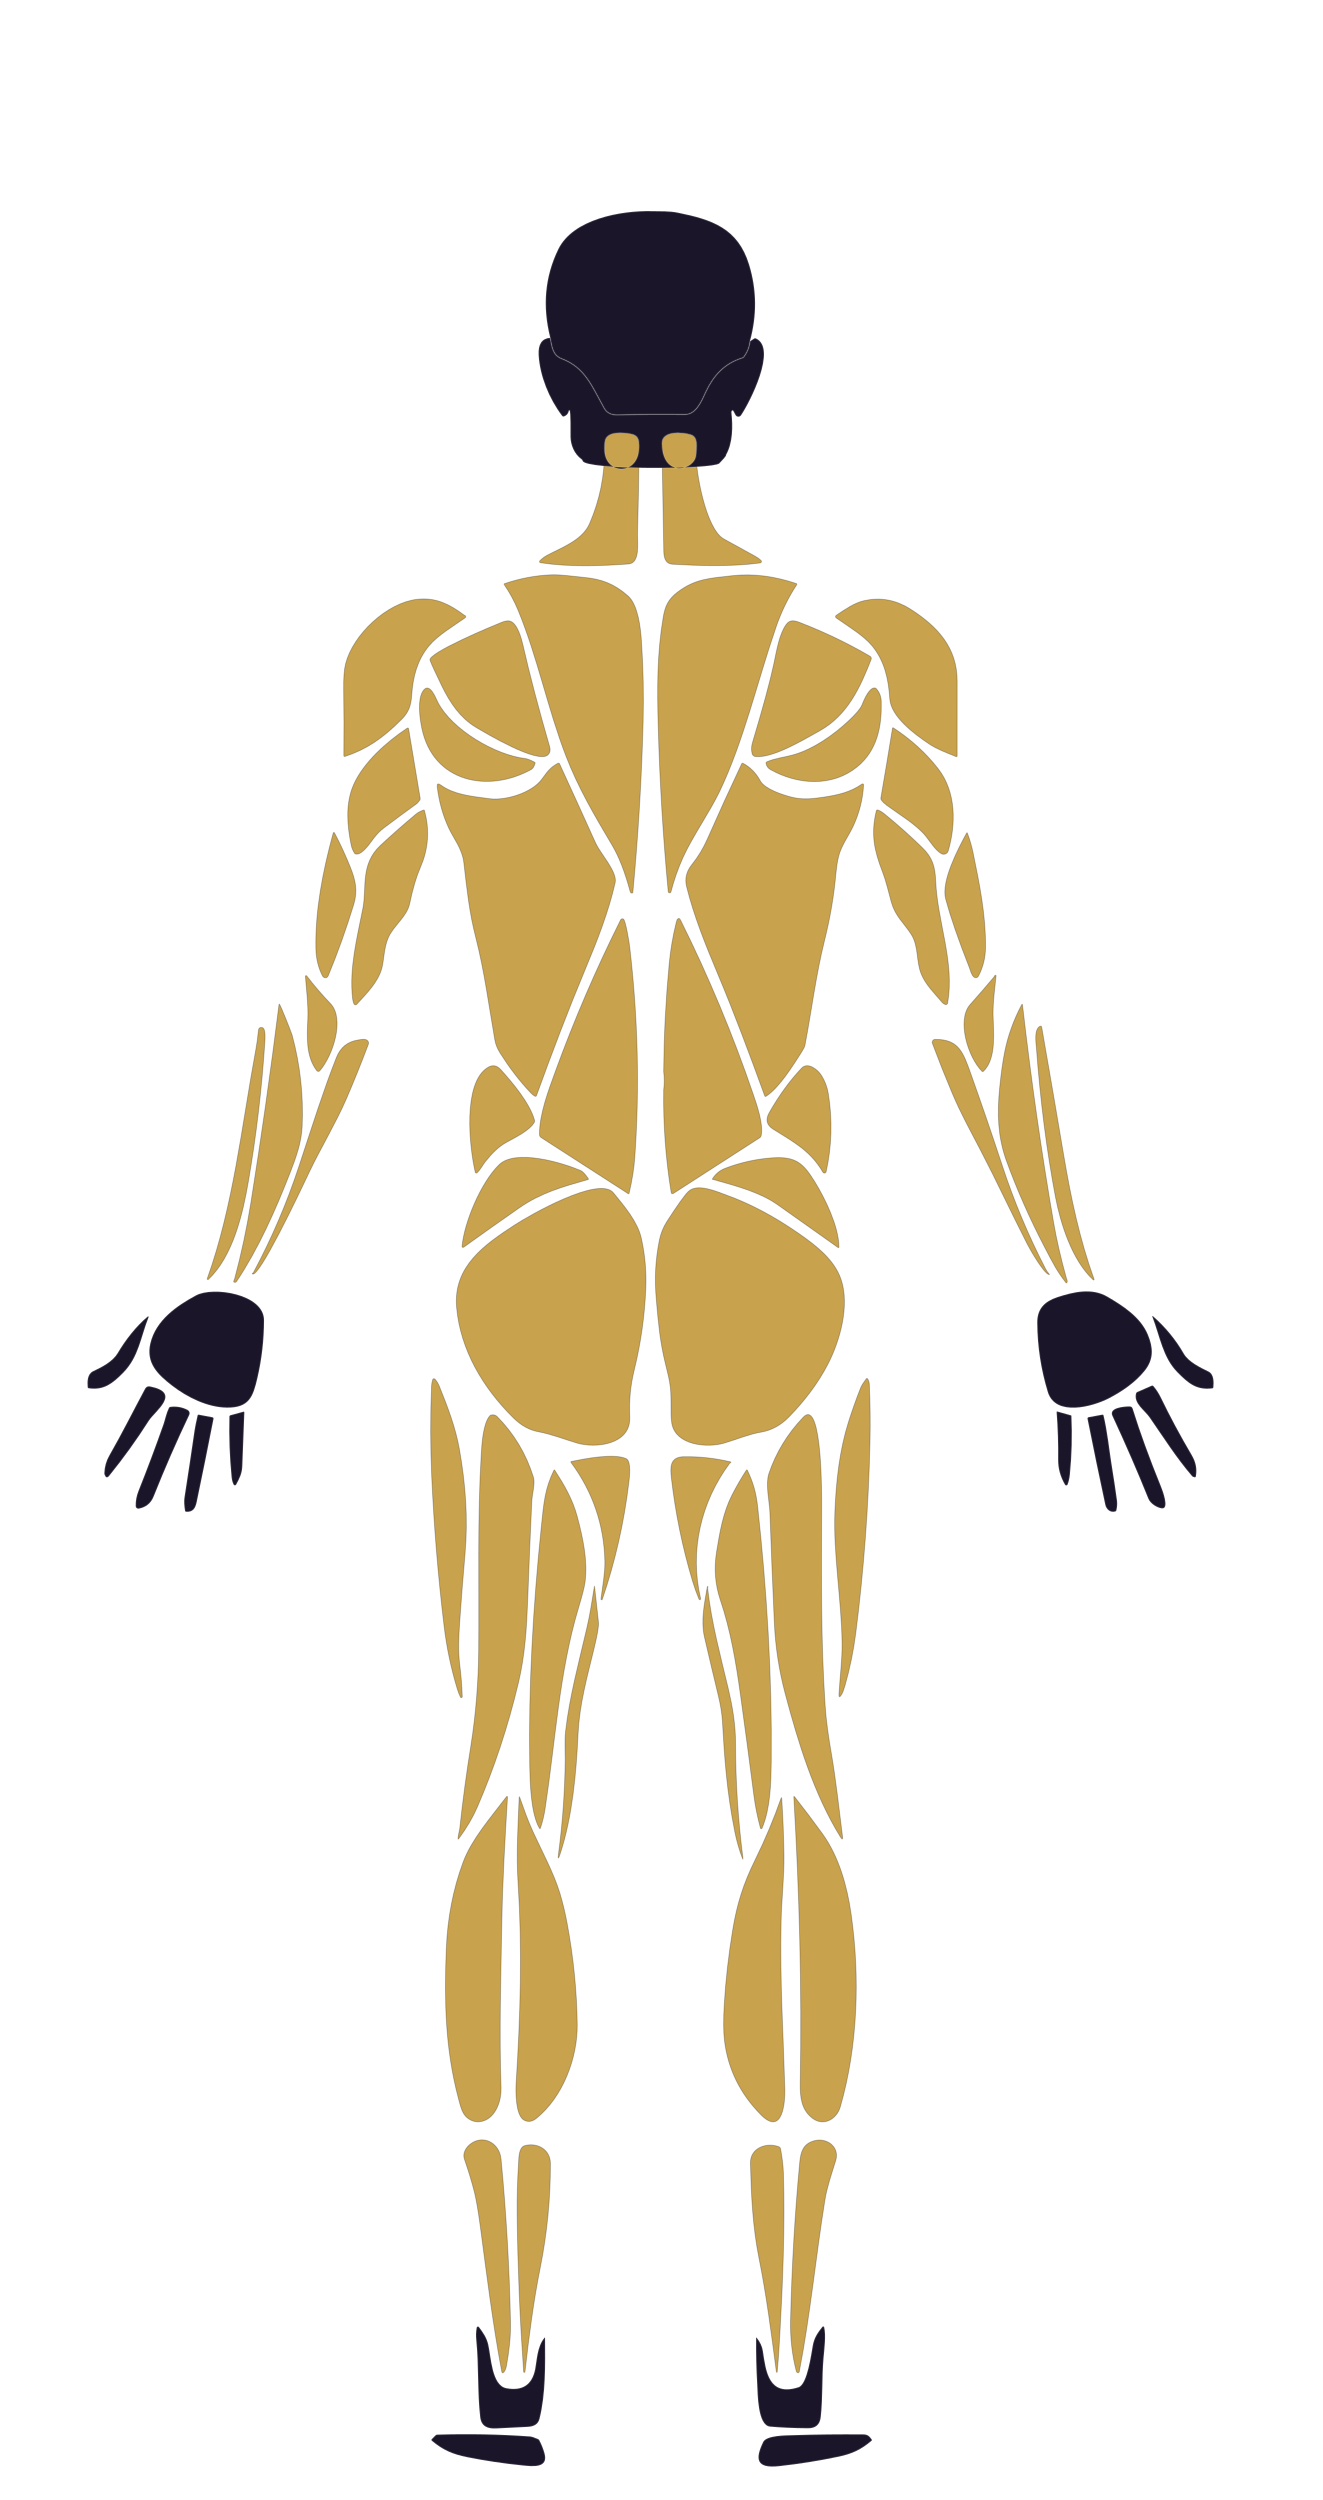
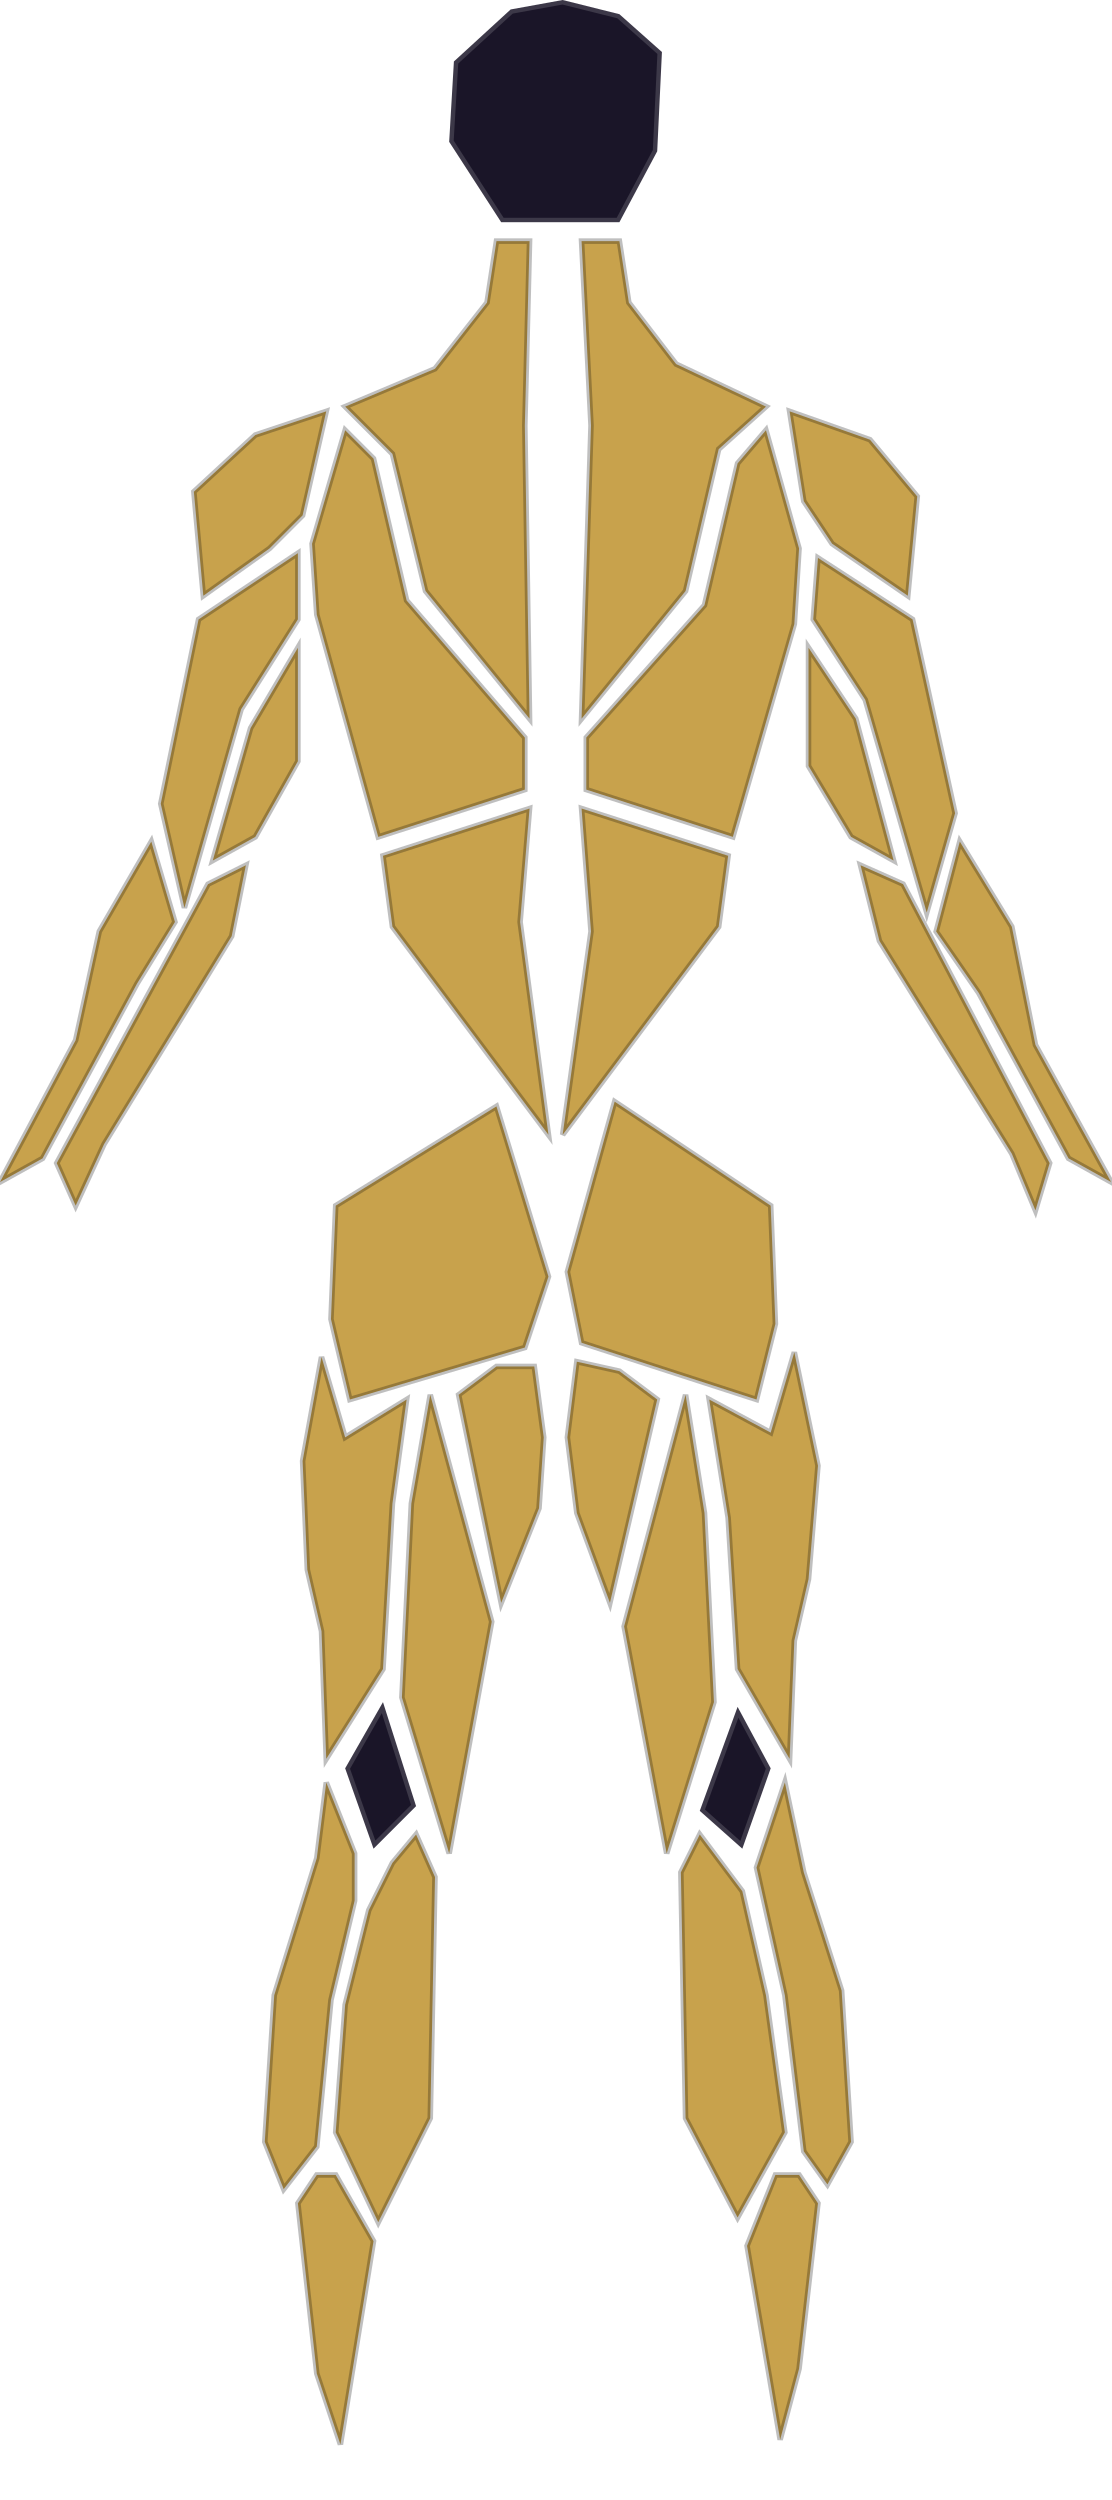
- <svg xmlns="http://www.w3.org/2000/svg" viewBox="0 0 730 1380">
-   <g transform="translate(-724.41,20)">
-     <path class="neck" data-slug="neck" style="cursor:pointer" d="M1022.74 290.63a.62.61 25.9 01-.36-1.03q1.71-1.83 4.11-3.11c8.19-4.35 19.4-8.3 23.38-17.48q8.48-19.57 8.22-40.85-.05-4.38.57-5.76c1.98-4.38 9.65-3.66 13.85-2.91 4.3.76 4.71 3.25 4.68 7.3q-.2 24.11-.88 48.2c-.12 4.25 1.6 15.84-4.88 16.32-14.57 1.08-32.6 1.81-48.69-.68z" fill="#C8A24C" stroke="rgba(0,0,0,0.25)" stroke-width="0.5" />
-     <path class="neck" data-slug="neck" style="cursor:pointer" d="M1095.75 291.46c-4.3-.25-4.9-3.99-4.95-7.71q-.46-29.47-1-58.94c-.13-7.39 11.74-6.23 15.99-4.85 4.2 1.36 3.01 6.89 2.88 10.79-.28 8.88 5.15 41.1 15.32 46.78q8.6 4.81 17.27 9.51 1.97 1.07 3.26 2.36a.8.79 63.6 01-.45 1.35c-16.12 2.17-33.78 1.56-48.32.71z" fill="#C8A24C" stroke="rgba(0,0,0,0.25)" stroke-width="0.5" />
-     <path class="trapezius" data-slug="trapezius" style="cursor:pointer" d="M1071.06 308.94c5.6 4.92 6.96 17.83 7.43 24.88q1.5 22.3.93 44.68-1.2 46.76-5.66 94a.57.56 3.7 01-.59.51q-.68-.03-.94-1.01-4.29-15.9-9.79-25.19c-10.24-17.31-18.8-31.84-25.59-49.4-10.19-26.38-15.6-54.28-26.46-80.58q-3.07-7.43-7.61-14.07-.3-.43.2-.6 12.47-4.28 25.48-4.85c5.54-.25 12.15.86 18.32 1.41 9.7.87 16.77 3.6 24.28 10.22z" fill="#C8A24C" stroke="rgba(0,0,0,0.25)" stroke-width="0.5" />
-     <path class="trapezius" data-slug="trapezius" style="cursor:pointer" d="M1163.98 302.12a.43.43 0 01.22.65q-7.08 10.77-11.41 23.37c-10.53 30.61-17.8 62.94-31.3 91.07-5.11 10.64-15.17 25.22-20.12 36.26q-4.08 9.08-6.59 18.83a.77.77 0 01-1.51-.12q-4.27-45.15-5.52-90.99c-.56-20.28-.74-39.92 2.75-60.43 1.04-6.13 2.77-9.98 7.85-13.85 9.8-7.48 18.02-7.73 30.1-9.11 12.02-1.39 23.92.4 35.53 4.32z" fill="#C8A24C" stroke="rgba(0,0,0,0.25)" stroke-width="0.5" />
-     <path class="deltoids" data-slug="deltoids" style="cursor:pointer" d="M980.66 319.58c.19.14.55.19.65.32a.8.8 0 01-.16 1.15c-6.78 4.75-15.26 9.77-20.03 15.58-6.41 7.78-8.76 16.96-9.44 27.04-.39 5.92-1.68 9.5-5.59 13.43-10.02 10.08-19.04 16.47-31.14 20.41q-.75.25-.75-.55.19-18.4-.09-36.3-.14-9.4 1.07-14.22c4.04-16.07 22.8-33.85 39.68-35.64 9.99-1.06 17.34 2.46 25.8 8.78z" fill="#C8A24C" stroke="rgba(0,0,0,0.25)" stroke-width="0.5" />
-     <path class="deltoids" data-slug="deltoids" style="cursor:pointer" d="M1227.3 316.44c14.62 9.44 25.48 21.03 25.46 39.51q-.02 20.56-.01 41.37a.37.37 0 01-.51.35c-5.08-2.06-10.41-3.98-14.9-6.97-7.84-5.24-21.14-14.95-21.77-24.95-.69-10.75-2.81-20.85-9.76-29.25-4.68-5.65-12.96-10.58-19.6-15.26q-1.23-.87.01-1.71c4.6-3.13 9.91-6.78 15.25-7.98q13.58-3.03 25.83 4.89z" fill="#C8A24C" stroke="rgba(0,0,0,0.25)" stroke-width="0.5" />
-     <path class="trapezius" data-slug="trapezius" style="cursor:pointer" d="M987.06 381.44c-8.48-5.06-14.14-13.28-18.82-22.92q-5.3-10.92-6.46-14.04c-1.49-4.01 35.14-19.22 39.61-20.97q2.75-1.08 4.33-.72c4.33.96 6.61 9.96 7.46 13.7q5.43 23.89 14.65 55.74.78 2.7-.88 4.39c-5.37 5.5-34.69-12.08-39.89-15.18z" fill="#C8A24C" stroke="rgba(0,0,0,0.25)" stroke-width="0.5" />
-     <path class="rhomboids" data-slug="rhomboids" style="cursor:pointer" d="M1017.44 583.31q-9.11-9.57-16.97-22.03-2.28-3.62-2.91-7.25c-3.28-18.82-5.77-38.04-10.52-56.55-3.53-13.73-4.74-25.19-6.61-41.43-.85-7.35-5.67-13.34-8.22-18.75q-4.93-10.47-6.44-22.88-.33-2.72 1.89-1.11c7.25 5.27 16.36 6.16 26.91 7.56 8.86 1.19 23.41-3.18 28.94-10.76 3.34-4.58 4.7-6.5 8.86-8.77a.67.66-26.4 01.92.3q10.02 21.8 19.93 43.78c2.56 5.69 12.11 15.88 10.77 21.83-3.65 16.09-9.88 31.96-16.24 47.13-9.72 23.21-18.61 46.72-27.2 70.36q-.24.67-.88.35-1.03-.52-2.23-1.78z" fill="#C8A24C" stroke="rgba(0,0,0,0.25)" stroke-width="0.5" />
-     <path class="lats" data-slug="lats" style="cursor:pointer" d="M1017.71 404.73c-23.86 13.25-54.31 7.11-60.45-22.75-1.2-5.81-2.5-15.84.64-20.55 3.63-5.44 7.17 4.18 8.17 6.14 7.71 15.14 31.62 29.16 48.2 31.13q1.84.21 5.26 2.06.4.21.26.64-.86 2.65-2.08 3.33z" fill="#C8A24C" stroke="rgba(0,0,0,0.25)" stroke-width="0.5" />
-     <path class="lats" data-slug="lats" style="cursor:pointer" d="M1141.45 397.63a2.17 2.14-3.6 01-1.88-1.64q-.71-2.97.18-5.95 8.74-29.19 11.75-43.29c1.73-8.11 3.07-16.77 6.94-22.08 1.92-2.62 4.28-2.27 7.19-1.15q20.52 7.9 39.09 18.77a1.37 1.36 25.9 01.58 1.67c-6.05 15.46-12.98 30.84-28.43 39.45-9.45 5.26-25.83 15.17-35.42 14.22z" fill="#C8A24C" stroke="rgba(0,0,0,0.25)" stroke-width="0.5" />
-     <path class="lats" data-slug="lats" style="cursor:pointer" d="M1149.69 404.8q-2.04-1.15-2.45-3.5-.09-.53.41-.75c4.64-2.04 9.78-2.51 14.63-3.87 11.01-3.1 22.03-10.83 30.34-18.57q6.33-5.89 7.58-8.93c1.02-2.49 3.79-9.5 7-9.46q.52.01.87.39 2.71 3.01 2.81 7.2c.33 13.77-2.24 26.93-13.26 35.95-13.88 11.36-33.12 9.94-47.93 1.54z" fill="#C8A24C" stroke="rgba(0,0,0,0.25)" stroke-width="0.5" />
-     <path class="trapezius" data-slug="trapezius" style="cursor:pointer" d="M1161.19 419.98c6.1 1.57 11.6.99 17.75.06 8.36-1.27 14.83-2.76 21.34-7.27a.54.53 74.1 01.84.47q-.64 11.88-5.76 22.85c-2.42 5.2-6.64 10.84-8.04 16.67q-1.02 4.24-1.43 8.92-1.64 18.72-6.34 37.47c-4.73 18.91-7.13 38.67-10.8 57.85q-.24 1.24-2.2 4.3c-4.57 7.14-12.22 19.43-19.34 23.88a.44.43-25.6 01-.64-.22c-8.26-22.57-16.6-45.11-25.91-67.23-6.67-15.85-13.27-32.14-17.27-48.42q-1.58-6.41 2.91-12.01 5.21-6.51 8.57-14.14 9.25-21 19.01-41.64a.47.47 0 01.65-.21q6.17 3.37 9.51 9.64c2.45 4.6 12.22 7.75 17.15 9.03z" fill="#C8A24C" stroke="rgba(0,0,0,0.25)" stroke-width="0.5" />
-     <path class="triceps" data-slug="triceps" style="cursor:pointer" d="M931.03 442.29c-2.01 2.57-6.52 9.71-10.12 9.17q-.52-.08-.8-.52-1.35-2.09-1.84-4.44c-2.25-10.87-3.28-22.88 1.35-33.38 5.45-12.33 18.27-23.68 29.61-31.2a.47.46 68.7 01.71.32l6.42 38.52q.09.54-.26.97c-.47.58-1.12 1.52-1.71 1.94q-9.11 6.58-18.08 13.36-2.9 2.2-5.28 5.26z" fill="#C8A24C" stroke="rgba(0,0,0,0.25)" stroke-width="0.5" />
-     <path class="triceps" data-slug="triceps" style="cursor:pointer" d="M958.15 427.11a.41.41 0 01.55.27q4.44 16.16-2.23 31.41-3.37 7.73-5.91 19.98c-1.51 7.28-8.93 12.21-11.81 18.82-2.42 5.56-2.41 12.5-3.51 16.66-2.14 8.06-8.51 14.15-13.91 20.13a.93.93 0 01-1.54-.25q-.57-1.3-.75-2.89c-1.93-16.91 2.52-33.52 5.71-49.99 2.16-11.21-1.54-24.15 9.68-34.59q9.54-8.86 19.55-17.23c1.3-1.08 2.7-1.72 4.17-2.32z" fill="#C8A24C" stroke="rgba(0,0,0,0.25)" stroke-width="0.5" />
-     <path class="triceps" data-slug="triceps" style="cursor:pointer" d="M903.57 519.67a1.84 1.82-5.4 01-1.12-.92q-3.54-6.97-3.68-15.19c-.37-21.2 3.8-42.53 9.5-63.44q.33-1.23.92-.1 4.64 8.78 8.6 18.67c2.88 7.21 4.19 12.98 1.88 20.57q-6.07 19.96-14.02 39.23-.65 1.58-2.08 1.18z" fill="#C8A24C" stroke="rgba(0,0,0,0.25)" stroke-width="0.5" />
-     <path class="triceps" data-slug="triceps" style="cursor:pointer" d="M1213.94 424.56q-2.02-1.5-3.08-3.02-.31-.46-.22-1 3.32-19.22 6.42-38.46.09-.56.56-.25 14.9 9.82 24.8 22.71c9.8 12.75 9.72 30.37 5.41 45.13a2.62 2.62 0 01-3.76 1.57c-3.26-1.77-6.22-6.71-8.62-9.67-5.24-6.46-14.75-12-21.51-17.01z" fill="#C8A24C" stroke="rgba(0,0,0,0.25)" stroke-width="0.5" />
-     <path class="triceps" data-slug="triceps" style="cursor:pointer" d="M1246.2 534.5q-.95-.3-1.75-1.22c-4.65-5.4-9.13-9.88-11.46-15.51-2.96-7.13-1.37-15.5-5.64-22.09-4.06-6.26-8.72-9.91-10.89-17.58-1.62-5.68-2.81-11.46-4.97-17.02-4.56-11.69-6.45-20.86-3.33-33.56a.59.58-74 01.75-.42q1.69.56 3.22 1.79 11.23 9.08 21.54 19.18c5.39 5.28 6.92 10.13 7.24 18.16.9 22.52 10.62 44.97 6.59 67.49a1.01 1 13.9 01-1.3.78z" fill="#C8A24C" stroke="rgba(0,0,0,0.25)" stroke-width="0.5" />
-     <path class="triceps" data-slug="triceps" style="cursor:pointer" d="M1258.43 439.96q2.01 5.38 3.1 10.68c3.58 17.36 7.13 34.77 6.89 52.61q-.11 8.3-3.94 15.61a1.61 1.6 33.4 01-2.44.5c-1.45-1.19-1.9-3.58-2.43-4.94q-9.23-23.41-13.19-38.15c-2.63-9.81 6.82-27.63 11.53-36.35q.28-.5.48.04z" fill="#C8A24C" stroke="rgba(0,0,0,0.25)" stroke-width="0.5" />
-     <path class="erectors" data-slug="erectors" style="cursor:pointer" d="M986.76 627.1c-3.13-13.13-7.31-49.77 7.27-58.07 2.4-1.37 4.8-.82 6.7 1.29 6.15 6.8 16.22 18.56 18.77 28.15a1.35 1.3 52.6 01-.11.98c-2.51 4.53-9.96 8.09-15.83 11.36q-5.47 3.06-11.33 10.52c-1.23 1.56-2.6 4.3-4.5 6.06a.59.58-28.2 01-.97-.29z" fill="#C8A24C" stroke="rgba(0,0,0,0.25)" stroke-width="0.5" />
-     <path class="erectors" data-slug="erectors" style="cursor:pointer" d="M1023.15 607.96a2.06 2.04-74.3 01-.94-1.69c-.17-10.98 5.04-24.58 8.79-34.9q15.61-42.83 36-83.59a1.11 1.1-62.5 011.51-.48c1.25.66 3.21 12.98 3.46 15.08q6.94 59.25 2.82 116.88-.62 8.66-3.1 19.37-.13.53-.59.24l-47.95-30.91z" fill="#C8A24C" stroke="rgba(0,0,0,0.25)" stroke-width="0.5" />
-     <path class="erectors" data-slug="erectors" style="cursor:pointer" d="M1090.76 581.75q.62-5.16 0-10.27.22-29.79 3.05-59.5 1.1-11.58 3.91-22.88.31-1.27.44-1.43 1.08-1.43 1.88.17 23.38 46.97 40.14 96.18c1.8 5.28 5.84 16.69 4.38 22.96a1.64 1.64 0 01-.71 1.01l-47.63 30.72q-1.12.72-1.34-.6-4.54-28-4.12-56.36z" fill="#C8A24C" stroke="rgba(0,0,0,0.25)" stroke-width="0.5" />
-     <path class="erectors" data-slug="erectors" style="cursor:pointer" d="M1151.19 603.31q-5.39-3.38-2.19-9.05 8.03-14.22 17.88-24.62c3.49-3.69 9.04.89 10.97 3.99q2.92 4.66 3.8 10.14 3.5 21.77-1.21 43.02a.96.96 0 01-1.77.28c-6.92-11.85-16.03-16.56-27.48-23.76z" fill="#C8A24C" stroke="rgba(0,0,0,0.25)" stroke-width="0.5" />
-     <path class="forearm" data-slug="forearm" style="cursor:pointer" d="M878.44 534.38a.15.15 0 01.18-.13c.47.12 6.68 15.77 7.07 17.22q6.66 24.73 5.52 50.29c-.4 8.9-3.45 17.35-6.64 25.55-7.94 20.38-17.41 41.88-29.59 60.09a1.04 1.02-54.2 01-1.49.25c-.34-.26.37-1.45.47-1.83q5.58-20.8 8.97-42.08 8.65-54.15 15.51-109.36z" fill="#C8A24C" stroke="rgba(0,0,0,0.25)" stroke-width="0.5" />
-     <path class="forearm" data-slug="forearm" style="cursor:pointer" d="M893 518.93a.39.38 24.6 01.69-.25q5.97 7.83 13.11 15.27c8.08 8.4 1.41 28.73-5.88 37.12a1.05 1.05 0 01-1.63-.05c-6.09-7.93-5.41-18.74-4.97-28.44.36-8.12-.76-15.7-1.32-23.65z" fill="#C8A24C" stroke="rgba(0,0,0,0.25)" stroke-width="0.5" />
-     <path class="forearm" data-slug="forearm" style="cursor:pointer" d="M869.06 547.19c2.16.36 1.67 6.21 1.57 7.8q-2.54 38.84-9.11 77.16c-3.04 17.71-8.47 41.3-22.09 54.09a.38.38 0 01-.62-.41c14.51-40.44 19-84.26 26.8-126.31q.9-4.88 1.48-10.82.18-1.81 1.97-1.51z" fill="#C8A24C" stroke="rgba(0,0,0,0.25)" stroke-width="0.5" />
-     <path class="forearm" data-slug="forearm" style="cursor:pointer" d="M864.24 682.58q15.09-28.18 25.12-58.55c8.14-24.63 13.67-42.4 20.79-60.35q3.31-8.37 12.08-9.63c1.35-.2 3.68-.75 4.86.21q1.13.93.61 2.3-5.8 15.45-12.04 29.88c-5.79 13.39-14.92 28.68-20.32 40.14-6.12 13-28.07 59.18-31.64 56.64a.21.21 0 01.03-.36q.15-.07.34-.13.12-.04.17-.15z" fill="#C8A24C" stroke="rgba(0,0,0,0.25)" stroke-width="0.5" />
-     <path class="forearm" data-slug="forearm" style="cursor:pointer" d="M1272.99 519.43c.27-.33.33-.75.75-1.05a.32.32 0 01.5.29c-.7 7.22-1.77 14.33-1.66 21.54.13 8.94 2.13 24-5.35 31.17q-.37.35-.73 0c-7.63-7.55-14.2-28.29-6.52-36.92q6.6-7.41 13.01-15.03z" fill="#C8A24C" stroke="rgba(0,0,0,0.25)" stroke-width="0.5" />
-     <path class="forearm" data-slug="forearm" style="cursor:pointer" d="M1312.82 688.04c-4.78-6.01-7.2-10.8-11.76-19.56q-12.39-23.79-21.03-47.53c-4.86-13.36-5.22-26.17-3.83-40.19q1.13-11.5 2.69-19.53 2.72-13.98 9.59-26.79a.17.17 0 01.32.06q7.26 63.12 17.22 120.49 2.43 14.04 7.03 30.55c.22.79.74 1.33.36 2.4a.34.34 0 01-.59.1z" fill="#C8A24C" stroke="rgba(0,0,0,0.25)" stroke-width="0.5" />
-     <path class="forearm" data-slug="forearm" style="cursor:pointer" d="M1296.52 558.51c-.22-2.94-1.44-10.25 2-12.04a.62.61-18.4 01.89.44q6.25 35.69 12.21 71.07c3.88 23 8.77 46.2 16.73 68.19a.29.29 0 01-.47.31c-11.67-10.67-18.09-31.15-20.89-45.98q-7.27-38.55-10.47-81.99z" fill="#C8A24C" stroke="rgba(0,0,0,0.25)" stroke-width="0.5" />
-     <path class="forearm" data-slug="forearm" style="cursor:pointer" d="M1303.5 683.6c-2.89-.66-10.16-13.21-12.11-17.02-8.8-17.21-16.92-34.81-25.84-51.89-5.36-10.27-10.98-20.49-15.39-30.95q-5.86-13.86-11.07-27.8a1.63 1.62 79.5 011.5-2.2c13.02-.16 15.5 7.18 19.65 18.81q9.04 25.33 17.43 50.89 9.65 29.37 23.82 56.84.87 1.69 2.13 3.12.24.28-.12.2z" fill="#C8A24C" stroke="rgba(0,0,0,0.25)" stroke-width="0.5" />
-     <path class="abductors" data-slug="abductors" style="cursor:pointer" d="M1045.06 626.19q1.42.61 4.11 4.4.27.39-.19.52c-14.47 4.12-26.13 7.4-38.13 15.77q-15.37 10.71-30.53 21.6a.55.54 74.9 01-.86-.5c1.19-13.13 10.35-35.23 20.46-45.06 9.14-8.88 34.99-1.11 45.14 3.27z" fill="#C8A24C" stroke="rgba(0,0,0,0.25)" stroke-width="0.5" />
-     <path class="glutes_major" data-slug="glutes_major" style="cursor:pointer" d="M1007.94 762.81c-16.94-16.64-29.37-37.66-31.47-61-2.06-22.84 15.63-34.95 32.18-45.71 8.2-5.33 46.51-27.32 54.37-17.65 5.92 7.29 13.38 15.84 15.44 25.21q3.01 13.63 2.44 27.6-.94 22.59-6.27 44.49c-2.43 9.96-2.9 17.16-2.59 26.75.47 14.83-18.52 17.18-29.12 14.07-6.38-1.87-13.79-4.83-21.35-6.25q-7.39-1.38-13.63-7.51z" fill="#C8A24C" stroke="rgba(0,0,0,0.25)" stroke-width="0.5" />
-     <path class="abductors" data-slug="abductors" style="cursor:pointer" d="M1117.94 631.04q-.13-.03-.27-.06-.12-.02-.06-.13 2.58-4.2 7.05-5.92 12.71-4.87 26.13-5.81c12.93-.91 17.1 3.08 23.28 13.06 5.71 9.22 13.32 24.7 13.44 36.06q.01.76-.61.32-16.65-11.74-33.2-23.51c-10.03-7.14-23.72-10.58-35.76-14.01z" fill="#C8A24C" stroke="rgba(0,0,0,0.25)" stroke-width="0.5" />
-     <path class="glutes_major" data-slug="glutes_major" style="cursor:pointer" d="M1124.12 776.61c-9.28 2.74-26.75 1.29-28.86-10.88-1.05-6.03.27-14.88-1.3-23.27q-.54-2.94-2.15-9.35c-3.2-12.81-4.02-23.33-5.08-35.27-1.07-12.03-.57-22 1.64-33.17q1.1-5.6 4.19-10.41 8.74-13.58 11.87-16.59c4.96-4.77 15.84.18 21.19 2.11q19.7 7.12 40.17 21.43c9.59 6.7 19.29 14.31 22.93 25.17 4.81 14.37-.65 33.88-7.42 46.87q-7.79 14.97-21.39 28.9-6.74 6.9-15.26 8.36c-7.07 1.21-13.68 4.08-20.53 6.1z" fill="#C8A24C" stroke="rgba(0,0,0,0.25)" stroke-width="0.5" />
-     <path class="adductors" data-slug="adductors" style="cursor:pointer" d="M1070.06 785.19c2.95 1.36 1.8 10.43 1.49 13.04q-3.98 33.27-14.66 64.61a.39.39 0 01-.76-.17c.9-7.05 2.31-14.29 2.16-20.92q-.68-30.14-18.71-54.52-.29-.39.18-.49c7.42-1.52 23.53-4.69 30.3-1.55z" fill="#C8A24C" stroke="rgba(0,0,0,0.25)" stroke-width="0.5" />
-     <path class="adductors" data-slug="adductors" style="cursor:pointer" d="M1127.24 787.66c-15.99 21.49-22.3 48.51-16.08 74.83a.47.46-63.2 01-.88.29q-1.99-4.69-3.65-10.24-8.29-27.75-11.6-56.54c-.65-5.71-1.1-11.77 6.87-11.9q13-.19 25.68 2.83a.31.24 41.2 01.1.53q-.12.01-.27.07-.1.04-.17.13z" fill="#C8A24C" stroke="rgba(0,0,0,0.25)" stroke-width="0.5" />
-     <path class="hamstring" data-slug="hamstring" style="cursor:pointer" d="M963.27 741.53a.71.7 31.7 011.19-.28q1.51 1.62 2.47 3.99c4.6 11.41 8.93 22.66 11.07 34.72 3.38 19.14 4.84 38.23 3.12 57.74q-1.68 19.06-2.99 38.15c-.51 7.55-.88 15.71.07 23.18q1.08 8.54 1.39 17.57a.52.52 0 01-.98.25q-1.03-2.07-1.8-4.62-5.13-16.92-7.25-34.49-5.01-41.45-6.86-83.17-1.09-24.75-.07-49.51.06-1.59.64-3.53z" fill="#C8A24C" stroke="rgba(0,0,0,0.25)" stroke-width="0.5" />
-     <path class="hamstring" data-slug="hamstring" style="cursor:pointer" d="M1030.2 791.53q.17-.36.38-.03c5.26 8.11 9.94 16.15 12.47 25.64 3.12 11.72 5.87 24.36 4.31 36.24q-.5 3.8-3.57 14.02c-10.75 35.81-12.83 74.2-18.5 111.1q-.82 5.4-2.55 10.55-.23.68-.59.07c-4.72-8.07-5.18-25.09-5.34-34.81-.7-43.69 1.92-87.82 6.38-131.28 1.41-13.74 1.99-21.15 7.01-31.5z" fill="#C8A24C" stroke="rgba(0,0,0,0.25)" stroke-width="0.5" />
-     <path class="hamstring" data-slug="hamstring" style="cursor:pointer" d="M998.81 761.94q14.07 14.17 20.1 33.62c.98 3.15-.78 9.61-.93 12.91q-1.3 27.63-2.3 55.27c-.55 15.31-1.54 30.27-5.12 45.26q-8.62 36.18-22.76 68.73-3.65 8.41-10.15 17.19-.45.61-.41-.14c.11-1.93.82-4.15.99-5.71q2.45-22.72 6.08-45.26c2.83-17.66 4.18-35.95 4.33-52.37.33-36.43-.75-73.34 1.47-109.68.33-5.32 1.07-16.16 4.7-20.25q.33-.36.81-.45 1.95-.37 3.19.88z" fill="#C8A24C" stroke="rgba(0,0,0,0.25)" stroke-width="0.5" />
-     <path class="hamstring" data-slug="hamstring" style="cursor:pointer" d="M1052.52 855.62a.04.04 0 01.08.01q1.07 9.9 2.17 19.87.33 3.04-2.37 14.18c-3.83 15.8-8.15 31.11-8.9 47.47-.99 21.61-3.11 45.66-9.92 66.3q-1.49 4.52-.87-.2 3.38-25.36 3.7-51.99c.05-3.74-.4-10.32.2-15.58 2.19-19.2 7.39-38.25 11.75-57.05 1.78-7.64 2.93-15.21 4.16-23.01z" fill="#C8A24C" stroke="rgba(0,0,0,0.25)" stroke-width="0.5" />
-     <path class="hamstring" data-slug="hamstring" style="cursor:pointer" d="M1183.25 947.53c2.57 14.85 4.32 31.11 6.22 46.14q.35 2.74-1.11.39c-14.67-23.67-23.34-52.15-30.55-79.32q-5.08-19.14-5.97-39.05-1.36-30.37-2.44-60.74c-.22-6.09-2.56-15.63-.55-21.57q5.87-17.35 18.96-31.07c10.77-11.28 10.17 46.55 10.16 48.97-.13 41.09-.45 74.18 1.91 110.07.57 8.75 1.88 17.53 3.37 26.18z" fill="#C8A24C" stroke="rgba(0,0,0,0.25)" stroke-width="0.5" />
-     <path class="hamstring" data-slug="hamstring" style="cursor:pointer" d="M1136.43 791.52q.27-.42.49.03c3.12 6.46 4.84 12.26 5.68 19.83 5.07 45.8 8.05 94.61 7.56 140.76-.13 11.8-.46 26.22-5.13 37.08a.44.44 0 01-.83-.06q-2.51-9.14-3.69-18.41-3.54-27.64-7.36-55.24c-2.49-18-5.47-35.67-11.09-52.26q-4.35-12.82-2.08-26.75c1.76-10.77 3.58-21.61 8.46-31.16q3.58-6.99 7.99-13.82z" fill="#C8A24C" stroke="rgba(0,0,0,0.25)" stroke-width="0.5" />
-     <path class="hamstring" data-slug="hamstring" style="cursor:pointer" d="M1115.03 856.73c2.03 18.72 7.11 37.44 11.47 55.77 2.25 9.46 3.94 19.51 3.95 30.11q.02 31.7 4.08 63.16.16 1.26-.29.07-2.7-7.15-4.19-14.6c-4.44-22.21-5.71-40.52-6.87-61.23-.24-4.24-1.19-9.64-2.23-13.92q-3.94-16.25-7.7-32.55c-2.09-9.04.08-18.69 1.6-27.66q.07-.38.32-.09.16.19.01.4-.19.24-.15.54z" fill="#C8A24C" stroke="rgba(0,0,0,0.25)" stroke-width="0.5" />
-     <path class="hamstring" data-slug="hamstring" style="cursor:pointer" d="M1202.61 741.08a.44.44 0 01.72.03c.52.82.9 1.86.95 2.91q.73 15.98.37 31.97-1.16 52.95-7.85 105.49-1.88 14.74-5.97 29.04-1 3.52-1.92 4.95-1.57 2.47-1.39-.37c.58-9.44 1.83-19.17 1.71-28.16-.32-24.52-4.94-49.11-3.95-72.75.69-16.54 2.5-33.51 7.54-49.38q2.99-9.4 6.61-18.6.74-1.88 3.18-5.13z" fill="#C8A24C" stroke="rgba(0,0,0,0.25)" stroke-width="0.5" />
-     <path class="calves_gastro" data-slug="calves_gastro" style="cursor:pointer" d="M982.69 1149.31c-3.07-2.23-3.98-6.24-5.24-11.03-7.19-27.14-7.88-53.18-6.67-82.78q1.03-25.29 9.23-47.45c4.77-12.89 15.33-24.77 23.79-36q.82-1.09.74.27c-1.37 22.86-2.72 45.67-3.11 68.49-.52 30.56-1.51 61.11-.42 91.68.24 6.83-2.77 16.29-10.08 18.37q-4.39 1.25-8.24-1.55z" fill="#C8A24C" stroke="rgba(0,0,0,0.25)" stroke-width="0.5" />
-     <path class="calves_soleus" data-slug="calves_soleus" style="cursor:pointer" d="M983.99 1163.56c7.15-5.59 16.16-.63 17 8.23q4.31 45.02 5.22 90.26c.16 8.25-.8 15.79-2.19 23.65q-.45 2.52-1.43 3.66-.95 1.11-1.22-.33c-5.03-26.7-8.28-53.49-11.87-80.36q-1.68-12.52-3.24-18.71-2.04-8.12-5.53-18.24c-1.03-3 .8-6.25 3.26-8.16z" fill="#C8A24C" stroke="rgba(0,0,0,0.25)" stroke-width="0.5" />
-     <path class="calves_gastro" data-slug="calves_gastro" style="cursor:pointer" d="M1013.69 1150.31c-4.8-2.61-4.66-16.17-4.36-20.75 2.34-36.49 3.44-73.94 1.04-110.45-1.03-15.55.02-31.49.62-47.06q.03-.66.25-.03c2.28 6.45 4.52 12.88 7.39 19.11 5.12 11.14 11.5 22.91 14.83 33.92q2.34 7.74 3.97 16.46 5.3 28.43 5.62 56.09c.2 18.32-7.9 40-22.63 51.79q-3.42 2.73-6.73.92z" fill="#C8A24C" stroke="rgba(0,0,0,0.25)" stroke-width="0.5" />
-     <path class="calves_soleus" data-slug="calves_soleus" style="cursor:pointer" d="M1014.14 1164.37c7-1.83 14.1 2.2 14.11 9.95q.06 29.04-5.62 57.41c-3.87 19.28-6.24 38.23-8.43 57.48a.37.37 0 01-.74-.01q-3.12-43.48-3.58-86.64-.15-14.16.76-28.3c.18-2.83.02-8.98 3.5-9.89z" fill="#C8A24C" stroke="rgba(0,0,0,0.25)" stroke-width="0.5" />
-     <path class="calves_gastro" data-slug="calves_gastro" style="cursor:pointer" d="M1172.94 1149.31c-6.06-4.56-6.94-11.4-6.8-19.4.96-52.67-.49-105.31-3.54-157.9q-.04-.72.41-.16 7.96 10.07 15.43 20.44c9.11 12.64 13.61 28.98 15.78 44.21 4.96 34.71 3.75 72.94-5.97 106.5-1.97 6.82-9.18 10.93-15.31 6.31z" fill="#C8A24C" stroke="rgba(0,0,0,0.25)" stroke-width="0.5" />
-     <path class="calves_soleus" data-slug="calves_soleus" style="cursor:pointer" d="M1144.41 1147.33q-17.19-17.37-20.08-40.86-.89-7.22-.13-19.97 1.18-20.06 4.69-41.33c2.33-14.1 5.8-25.22 12.41-38.61q8.19-16.59 14.35-34.15a.14.13-37.7 01.26.03q1.01 15.71 1.26 31.44c.18 11.61-1.34 24.91-1.58 36.43-.72 34.7 1.22 62.05 2.06 93.19.17 6.32-1.1 26.1-13.24 13.83z" fill="#C8A24C" stroke="rgba(0,0,0,0.25)" stroke-width="0.5" />
-     <path class="calves_gastro" data-slug="calves_gastro" style="cursor:pointer" d="M1173.74 1161.73c6.88-2 14.34 3.23 11.98 10.91-2.24 7.3-4.78 14.44-5.99 21.96-5.07 31.52-8.04 63.18-14.13 94.6a.72.71-61.9 01-1.21.37c-.14-.14-.35-.39-.4-.59q-3.53-13.58-3.19-28.23 1.04-44.67 5.06-87.04c.58-6.1 1.93-10.25 7.88-11.98z" fill="#C8A24C" stroke="rgba(0,0,0,0.25)" stroke-width="0.5" />
-     <path class="calves_soleus" data-slug="calves_soleus" style="cursor:pointer" d="M1154.32 1165a1.58 1.57-84.6 01.97 1.18c.79 4.42 1.42 8.78 1.57 13.4.96 29.17-.47 62.66-2.04 90.23q-.78 13.79-1.39 19.52a.23.23 0 01-.45 0c-2.79-21.25-5.41-41.99-9.64-63.03-3.44-17.08-4.29-34.91-4.68-52.3-.19-8.37 8.99-11.61 15.66-9z" fill="#C8A24C" stroke="rgba(0,0,0,0.25)" stroke-width="0.5" />
-     <path d="M998.25 1320.52c-4.62.24-8.17-1.08-8.78-6.28-1.6-13.81-.75-28.85-2.16-42.41q-.39-3.74.24-7.03a.69.69 0 011.23-.28c2.35 3.15 4.22 5.75 5.14 9.66 1.54 6.57 1.91 22.57 9.97 24.09q13.33 2.5 15.93-10.47c.92-4.57 1-12.33 5.05-17.25q.42-.51.42.15c.11 14.39.4 30.86-3.08 44.54-.79 3.13-3.31 4.23-6.51 4.4q-8.73.45-17.45.88z" fill="#1a1528" stroke="rgba(255,255,255,0.15)" stroke-width="0.8" />
-     <path d="M1149.5 1319.51c-6.93-.63-6.82-18.08-7.14-23.7q-.73-12.53-.59-25.09.01-.71.45-.15 2.74 3.49 3.29 7.17c1.67 11.25 3.21 25.34 19.7 19.99 4.87-1.58 7.03-18.57 7.89-23.21.79-4.2 2.74-7 5.28-10.13a.56.56 0 01.98.22c1.12 4.6.04 12.39-.37 17.26-.92 10.77-.32 21.48-1.52 32.37q-.7 6.23-7.01 6.18-12.13-.11-20.96-.91z" fill="#1a1528" stroke="rgba(255,255,255,0.15)" stroke-width="0.8" />
-     <path d="M962.87 1327.38q-.62-.51-.05-1.07l1.99-1.99q.39-.39.93-.41 25.66-.82 51.26 1 1.34.1 4.43 1.47.46.2.69.64 1.84 3.5 2.87 7.23c2.32 8.38-6.63 7.24-12.23 6.68q-15.37-1.53-30.5-4.56c-8.21-1.65-13.33-3.95-19.39-8.99z" fill="#1a1528" stroke="rgba(255,255,255,0.15)" stroke-width="0.8" />
-     <path d="M1154.35 1341.35c-12.48 1.36-13.27-3.88-8.67-13.37 1.82-3.76 12.72-3.65 16.39-3.77q19.44-.63 38.9-.44c2.41.02 3.31 1 4.61 2.76q.32.44-.09.79c-5.43 4.67-10.52 7.17-17.95 8.74q-16.46 3.47-33.19 5.29z" fill="#1a1528" stroke="rgba(255,255,255,0.15)" stroke-width="0.8" />
-     <path d="M789.41 726.84c3.98-6.79 9.89-14.6 16.56-20.14a.31.31 0 01.48.35c-4.39 11.06-5.38 21.94-14.02 30.72-5.82 5.93-10.7 9.81-19.04 8.57q-.55-.08-.59-.63c-.24-3.07-.26-7.29 3.1-8.85 4.82-2.26 10.72-5.28 13.51-10.02z" fill="#1a1528" stroke="rgba(255,255,255,0.15)" stroke-width="0.8" />
-     <path d="M807.27 745.31c17.61 3.49 2.75 13.52-.73 18.99q-10.05 15.82-21.86 30.37-1.56 1.92-2.52-.58a2.41 2.33-55.4 01-.16-.96q.2-5.26 2.75-9.71c6.94-12.09 13.12-24.52 19.72-36.79q.91-1.7 2.8-1.32z" fill="#1a1528" stroke="rgba(255,255,255,0.15)" stroke-width="0.8" />
-     <path d="M819.3 744.82c-7.79-6.06-14.51-12.4-11.88-23.38 3.07-12.83 14.66-20.7 25.14-26.38 9.57-5.18 37.61-.75 37.6 13.68q-.01 16.24-3.67 31.99c-2.38 10.26-4.49 16.44-16.87 16.3-10.71-.13-21.93-5.7-30.32-12.21z" fill="#1a1528" stroke="rgba(255,255,255,0.15)" stroke-width="0.8" />
-     <path d="M827.99 758.27a2.08 2.07 26.6 01.91 2.73q-10.47 22.03-19.66 45.04-2.25 5.63-8.23 6.74a1.45 1.44 84.3 01-1.7-1.4q-.1-4.29 1.51-8.31 7.3-18.34 13.86-36.96c.74-2.1 1.53-6.08 2.97-8.96q.26-.5.82-.57 5.05-.64 9.52 1.69z" fill="#1a1528" stroke="rgba(255,255,255,0.15)" stroke-width="0.8" />
-     <path d="M841.68 762.32a.76.75-79.1 01.6.89q-4.51 23.14-9.28 45.87c-.73 3.49-2.09 5.73-5.85 5.43q-.52-.04-.61-.56-.74-4.54-.32-7.21 2.89-18.57 5.59-37.18.38-2.65 1.67-8.22.13-.54.68-.44l7.52 1.42z" fill="#1a1528" stroke="rgba(255,255,255,0.15)" stroke-width="0.8" />
-     <path d="M854.75 799.53a.78.78 0 01-1.37-.02q-.91-1.75-1.15-4.29-1.62-16.58-1.2-33.25a.84.84 0 01.61-.78l7.09-1.93q.59-.16.56.45-.58 14.77-1.12 29.56c-.14 4.06-1.54 6.86-3.42 10.26z" fill="#1a1528" stroke="rgba(255,255,255,0.15)" stroke-width="0.8" />
-     <path d="M1336.39 751.96c-8.72 4.49-29.38 10.28-33.61-3.6q-5.68-18.65-5.83-38.24c-.06-7.59 4.01-11.75 11.09-14.08 8.85-2.92 19.02-5.3 27.54-.35 8.74 5.09 18.39 11.28 22.45 21.01 3.05 7.3 3.34 13.66-1.78 20.01-5.21 6.47-12.49 11.45-19.86 15.25z" fill="#1a1528" stroke="rgba(255,255,255,0.15)" stroke-width="0.8" />
-     <path d="M1374.32 737.5c-8.05-8.14-9.61-19.67-13.85-30.75a.22.22 0 01.35-.24q10.3 8.96 17.1 20.77c2.57 4.47 9.08 7.59 13.57 9.79 3.11 1.52 2.96 5.9 2.71 8.73q-.05.52-.57.59c-8.87 1.17-13.48-2.98-19.31-8.89z" fill="#1a1528" stroke="rgba(255,255,255,0.15)" stroke-width="0.8" />
-     <path d="M1383.76 795.45c-.59-.21-.96-.17-1.39-.68-8.84-10.3-15.85-21.5-23.44-32.41-2.81-4.02-8.81-7.64-7.45-13.14q.15-.6.7-.84l7.85-3.44q.66-.29 1.13.25 2.36 2.73 4.17 6.49 7.36 15.23 16.89 31.47c2.33 3.96 3.04 7.59 2.32 11.85a.58.58 0 01-.78.45z" fill="#1a1528" stroke="rgba(255,255,255,0.15)" stroke-width="0.8" />
-     <path d="M1365.79 812.62c-2.7-.28-6.42-2.66-7.49-5.33q-8.74-21.76-19.85-45.74c-2.12-4.58 6.55-5.17 9.12-5.21 1.8-.03 1.93.71 2.38 2.18q5.72 18.34 15.35 42.12c.74 1.84 4.81 12.43.49 11.98z" fill="#1a1528" stroke="rgba(255,255,255,0.15)" stroke-width="0.8" />
-     <path d="M1308.16 759.17l7.44 2.1q.23.07.24.31.75 16.26-.86 32.41-.3 3-1.25 5.48a.79.79 0 01-1.42.12q-3.9-6.58-3.82-13.9.16-13.07-.83-26.11-.05-.57.5-.41z" fill="#1a1528" stroke="rgba(255,255,255,0.15)" stroke-width="0.8" />
-     <path d="M1340.07 814.35c-2.7.82-4.99-1.16-5.54-3.71q-5.06-23.49-9.82-47.47a.77.76-10.7 01.62-.9l7.52-1.38q.59-.11.73.47c2.08 8.53 3.26 19.85 4.22 25.75q2.09 12.92 3.19 21.14.34 2.54-.33 5.46a.86.84 88.4 01-.59.64z" fill="#1a1528" stroke="rgba(255,255,255,0.15)" stroke-width="0.8" />
-     <path d="M1028.14 166.45c1.03 5.06 1.36 9.61 6.41 11.53 13.06 4.95 16.74 15.51 23.52 27.48 1.387 2.447 3.863 3.623 7.43 3.53a910.025 910.025 0 0136.94-.25c6.23.09 9.27-7.55 11.48-12.3 4.31-9.27 10.37-15.83 20.28-18.94.333-.1.603-.287.81-.56 1.92-2.58 3.043-5.43 3.37-8.55l2.31-1.51a.977.977 0 01.99-.08c11.92 5.42-3.35 35.31-8.21 42.45-.761 1.11-2.423 1.028-3.06-.15l-1.26-2.32c-.133-.253-.32-.297-.56-.13-.34.24-.48.61-.42 1.11.86 7.64.75 16.87-2.96 23.31-.173.3.839.041-3.7 4.71-3.34 3.436-74.18 3.78-75.48-1.38a1.465 1.465 0 00-.55-.82c-4.15-2.97-6.07-7.95-6.16-12.39-.03-1.68.18-14.28-.53-14.63-.207-.1-.33-.037-.37.19-.3 1.553-1.183 2.597-2.65 3.13a.951.951 0 01-1.07-.32c-7.29-9.56-12.32-22.18-12.97-33.54-.34-6.04 1.797-9.23 6.41-9.57zm29.95 61.71c.173 14.187 18.967 14.703 19.1-1.37.03-4.05-.38-6.54-4.68-7.3-4.2-.75-11.87-1.47-13.85 2.91-.413.92-.603 2.84-.57 5.76zm31.71-3.35c.36 19.647 18.59 14.82 18.87 5.94.13-3.9 1.32-9.43-2.88-10.79-4.25-1.38-16.12-2.54-15.99 4.85z" fill="#1a1528" stroke="rgba(255,255,255,0.15)" stroke-width="0.8" />
-     <path d="M1138.38 168.39q-.49 4.68-3.37 8.55-.31.41-.81.56c-9.91 3.11-15.97 9.67-20.28 18.94-2.21 4.75-5.25 12.39-11.48 12.3q-18.46-.25-36.94.25-5.35.14-7.43-3.53c-6.78-11.97-10.46-22.53-23.52-27.48-5.05-1.92-5.38-6.47-6.41-11.53q-6.64-26.16 4.43-48.88c8.13-16.7 34.61-21.41 51.58-21.04 4.89.11 9.69-.11 14.42.85 18.79 3.8 33.17 8.5 39.34 28.66q6.38 20.88.47 42.35z" fill="#1a1528" stroke="rgba(255,255,255,0.15)" stroke-width="0.8" />
-   </g>
+ <svg xmlns="http://www.w3.org/2000/svg" viewBox="0 0 100 225">
+   <polygon points="50.638 0 45.957 0.851 40.851 5.532 40.426 12.766 45.106 20 55.745 20 59.149 13.617 59.574 4.681 55.745 1.277" fill="#1a1528" stroke="rgba(255,255,255,0.15)" stroke-width="0.8" />
+   <polygon class="trapezius" data-slug="trapezius" style="cursor:pointer" points="44.681 21.702 47.66 21.702 47.234 38.298 47.66 64.681 38.298 53.191 35.319 40.851 31.064 36.596 39.149 33.191 43.83 27.234" fill="#C8A24C" stroke="rgba(0,0,0,0.25)" stroke-width="0.5" />
+   <polygon class="trapezius" data-slug="trapezius" style="cursor:pointer" points="52.34 21.702 55.745 21.702 56.596 27.234 60.851 32.766 68.936 36.596 64.681 40.426 61.702 53.191 52.34 64.681 53.191 38.298" fill="#C8A24C" stroke="rgba(0,0,0,0.25)" stroke-width="0.5" />
+   <polygon class="back-deltoids" data-slug="back-deltoids" style="cursor:pointer" points="29.362 37.021 22.979 39.149 17.447 44.255 18.298 53.617 24.255 49.362 27.234 46.383" fill="#C8A24C" stroke="rgba(0,0,0,0.25)" stroke-width="0.5" />
+   <polygon class="back-deltoids" data-slug="back-deltoids" style="cursor:pointer" points="71.064 37.021 78.298 39.574 82.553 44.681 81.702 53.617 74.894 48.936 72.34 45.106" fill="#C8A24C" stroke="rgba(0,0,0,0.25)" stroke-width="0.5" />
+   <polygon class="upper-back" data-slug="upper-back" style="cursor:pointer" points="31.064 38.723 28.085 48.936 28.511 55.319 34.043 75.319 47.234 71.064 47.234 66.383 36.596 54.043 33.617 41.277" fill="#C8A24C" stroke="rgba(0,0,0,0.25)" stroke-width="0.5" />
+   <polygon class="upper-back" data-slug="upper-back" style="cursor:pointer" points="68.936 38.723 71.915 49.362 71.489 56.17 65.957 75.319 52.766 71.064 52.766 66.383 63.404 54.468 66.383 41.702" fill="#C8A24C" stroke="rgba(0,0,0,0.25)" stroke-width="0.5" />
+   <polygon class="triceps" data-slug="triceps" style="cursor:pointer" points="26.809 49.787 17.872 55.745 14.468 72.34 16.596 81.702 21.702 63.83 26.809 55.745" fill="#C8A24C" stroke="rgba(0,0,0,0.25)" stroke-width="0.5" />
+   <polygon class="triceps" data-slug="triceps" style="cursor:pointer" points="73.617 50.213 82.128 55.745 85.957 73.191 83.404 82.128 77.872 62.979 73.191 55.745" fill="#C8A24C" stroke="rgba(0,0,0,0.25)" stroke-width="0.5" />
+   <polygon class="triceps" data-slug="triceps" style="cursor:pointer" points="26.809 58.298 26.809 68.511 22.979 75.319 19.149 77.447 22.553 65.532" fill="#C8A24C" stroke="rgba(0,0,0,0.25)" stroke-width="0.5" />
+   <polygon class="triceps" data-slug="triceps" style="cursor:pointer" points="72.766 58.298 77.021 64.681 80.426 77.447 76.596 75.319 72.766 68.936" fill="#C8A24C" stroke="rgba(0,0,0,0.25)" stroke-width="0.5" />
+   <polygon class="lower-back" data-slug="lower-back" style="cursor:pointer" points="47.66 72.766 34.468 77.021 35.319 83.404 49.362 102.128 46.809 82.979" fill="#C8A24C" stroke="rgba(0,0,0,0.25)" stroke-width="0.5" />
+   <polygon class="lower-back" data-slug="lower-back" style="cursor:pointer" points="52.34 72.766 65.532 77.021 64.681 83.404 50.638 102.128 53.191 83.83" fill="#C8A24C" stroke="rgba(0,0,0,0.25)" stroke-width="0.5" />
+   <polygon class="forearm" data-slug="forearm" style="cursor:pointer" points="86.383 75.745 91.064 83.404 93.191 94.043 100 106.383 96.17 104.255 88.085 89.362 84.255 83.83" fill="#C8A24C" stroke="rgba(0,0,0,0.25)" stroke-width="0.5" />
+   <polygon class="forearm" data-slug="forearm" style="cursor:pointer" points="13.617 75.745 8.936 83.83 6.809 93.617 0 106.383 3.83 104.255 12.34 88.511 15.745 82.979" fill="#C8A24C" stroke="rgba(0,0,0,0.25)" stroke-width="0.5" />
+   <polygon class="forearm" data-slug="forearm" style="cursor:pointer" points="81.277 79.574 77.447 77.872 79.149 84.681 91.064 103.83 93.191 108.936 94.468 104.681" fill="#C8A24C" stroke="rgba(0,0,0,0.25)" stroke-width="0.5" />
+   <polygon class="forearm" data-slug="forearm" style="cursor:pointer" points="18.723 79.574 22.128 77.872 20.851 84.255 9.362 102.979 6.809 108.511 5.106 104.681" fill="#C8A24C" stroke="rgba(0,0,0,0.25)" stroke-width="0.5" />
+   <polygon class="gluteal" data-slug="gluteal" style="cursor:pointer" points="44.681 99.574 30.213 108.511 29.787 118.723 31.489 125.957 47.234 121.277 49.362 114.894" fill="#C8A24C" stroke="rgba(0,0,0,0.25)" stroke-width="0.5" />
+   <polygon class="gluteal" data-slug="gluteal" style="cursor:pointer" points="55.319 99.149 51.064 114.468 52.34 120.851 68.085 125.957 69.787 119.149 69.362 108.511" fill="#C8A24C" stroke="rgba(0,0,0,0.25)" stroke-width="0.5" />
+   <polygon class="adductor" data-slug="adductor" style="cursor:pointer" points="48.085 122.979 44.681 122.979 41.277 125.532 45.106 144.255 48.511 135.745 48.936 129.362" fill="#C8A24C" stroke="rgba(0,0,0,0.25)" stroke-width="0.5" />
+   <polygon class="adductor" data-slug="adductor" style="cursor:pointer" points="51.915 122.553 55.745 123.404 59.149 125.957 54.894 144.255 51.915 136.17 51.064 129.362" fill="#C8A24C" stroke="rgba(0,0,0,0.25)" stroke-width="0.5" />
+   <polygon class="hamstring" data-slug="hamstring" style="cursor:pointer" points="28.936 122.128 31.064 129.362 36.596 125.957 35.319 135.319 34.468 150.213 29.362 158.298 28.936 146.809 27.66 141.277 27.234 131.489" fill="#C8A24C" stroke="rgba(0,0,0,0.25)" stroke-width="0.5" />
+   <polygon class="hamstring" data-slug="hamstring" style="cursor:pointer" points="71.489 121.702 69.362 128.936 63.83 125.957 65.532 136.596 66.383 150.213 71.064 158.298 71.489 147.66 72.766 142.128 73.617 131.915" fill="#C8A24C" stroke="rgba(0,0,0,0.25)" stroke-width="0.5" />
+   <polygon class="hamstring" data-slug="hamstring" style="cursor:pointer" points="38.723 125.532 44.255 145.957 40.426 166.809 36.17 152.766 37.021 135.319" fill="#C8A24C" stroke="rgba(0,0,0,0.25)" stroke-width="0.5" />
+   <polygon class="hamstring" data-slug="hamstring" style="cursor:pointer" points="61.702 125.532 63.404 136.17 64.255 153.191 60 166.809 56.17 146.383" fill="#C8A24C" stroke="rgba(0,0,0,0.25)" stroke-width="0.5" />
+   <polygon points="34.468 153.191 31.064 159.149 33.617 166.383 37.447 162.553" fill="#1a1528" stroke="rgba(255,255,255,0.15)" stroke-width="0.8" />
+   <polygon points="66.383 153.617 62.979 162.979 66.809 166.383 69.362 159.149" fill="#1a1528" stroke="rgba(255,255,255,0.15)" stroke-width="0.8" />
+   <polygon class="calves" data-slug="calves" style="cursor:pointer" points="29.362 160.426 28.511 167.234 24.681 179.574 23.83 192.766 25.532 197.021 28.511 193.191 29.787 180 31.915 171.064 31.915 166.809" fill="#C8A24C" stroke="rgba(0,0,0,0.25)" stroke-width="0.5" />
+   <polygon class="calves" data-slug="calves" style="cursor:pointer" points="37.447 165.106 35.319 167.66 33.191 171.915 31.064 180.426 30.213 191.915 34.043 200 38.723 190.638 39.149 168.936" fill="#C8A24C" stroke="rgba(0,0,0,0.25)" stroke-width="0.5" />
+   <polygon class="calves" data-slug="calves" style="cursor:pointer" points="62.979 165.106 61.277 168.511 61.702 190.638 66.383 199.574 70.638 191.915 68.936 179.574 66.809 170.213" fill="#C8A24C" stroke="rgba(0,0,0,0.25)" stroke-width="0.5" />
+   <polygon class="calves" data-slug="calves" style="cursor:pointer" points="70.638 160.426 72.34 168.511 75.745 179.149 76.596 192.766 74.468 196.596 72.34 193.617 70.638 179.574 68.085 168.085" fill="#C8A24C" stroke="rgba(0,0,0,0.25)" stroke-width="0.5" />
+   <polygon class="left-soleus" data-slug="left-soleus" style="cursor:pointer" points="28.511 195.745 30.213 195.745 33.617 201.702 30.638 220 28.511 213.617 26.809 198.298" fill="#C8A24C" stroke="rgba(0,0,0,0.25)" stroke-width="0.5" />
+   <polygon class="right-soleus" data-slug="right-soleus" style="cursor:pointer" points="69.787 195.745 71.915 195.745 73.617 198.298 71.915 213.191 70.213 219.574 67.234 202.128" fill="#C8A24C" stroke="rgba(0,0,0,0.25)" stroke-width="0.5" />
</svg>
